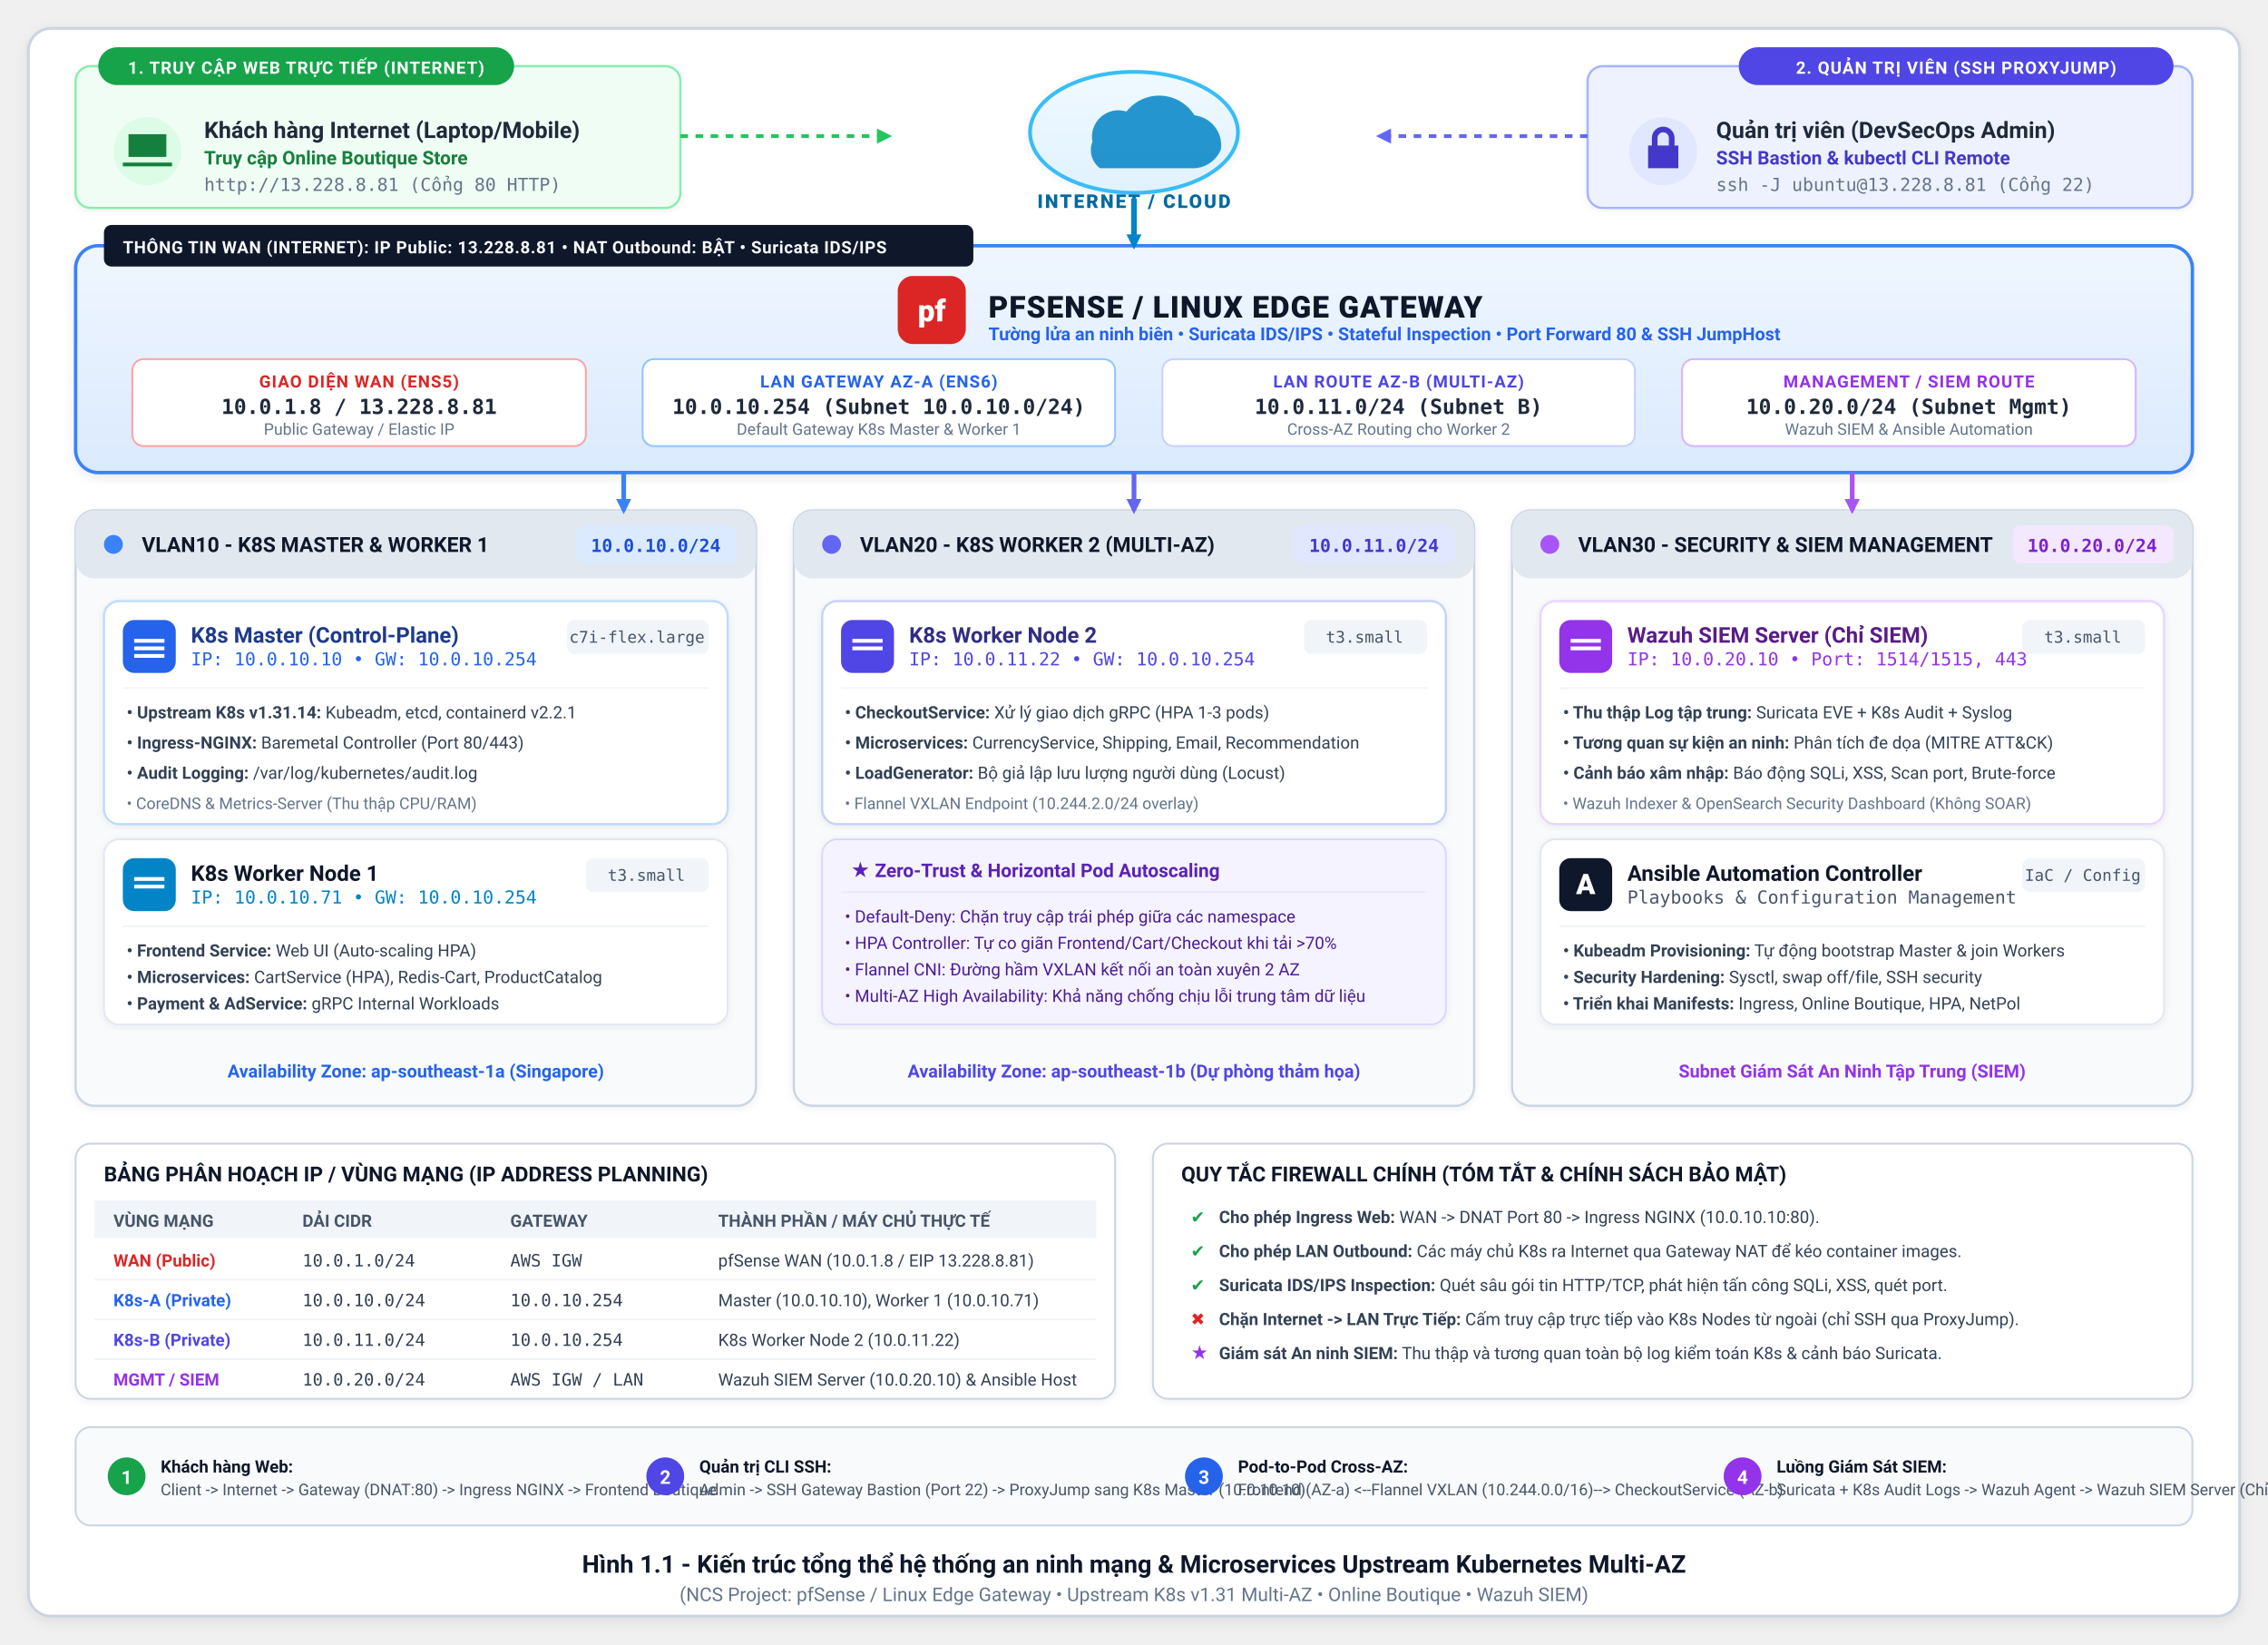
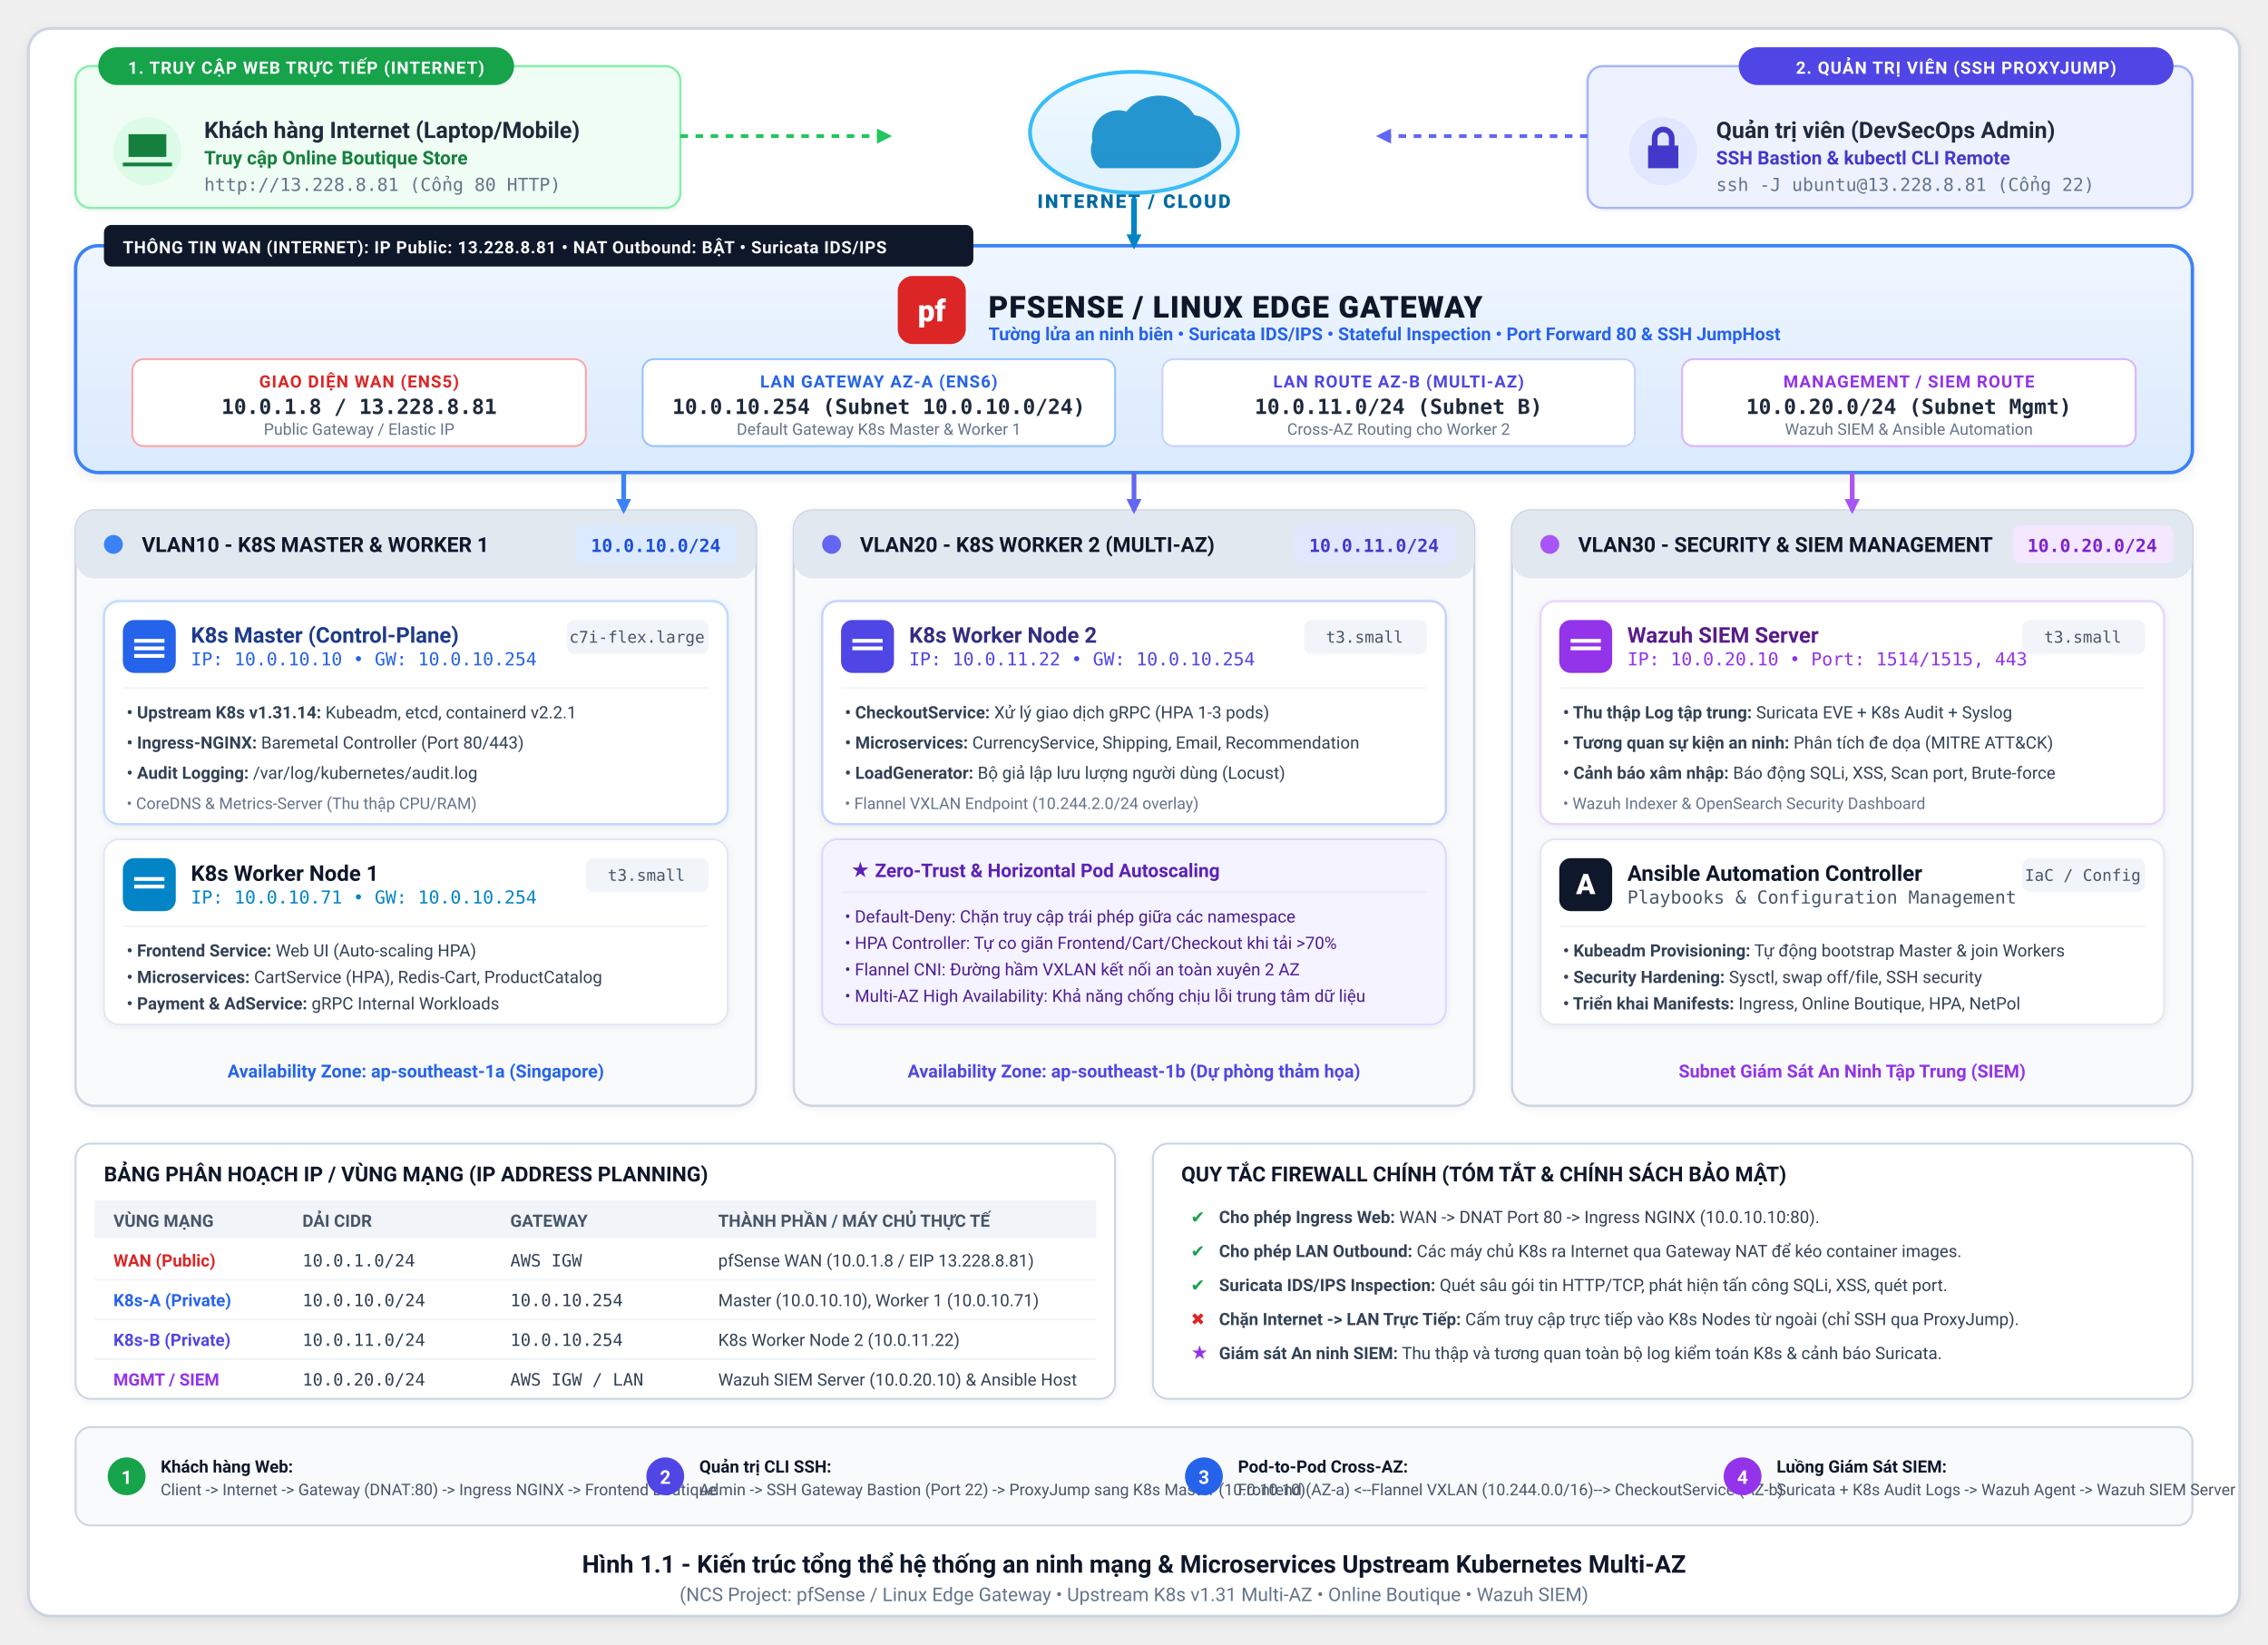
<svg xmlns="http://www.w3.org/2000/svg" viewBox="0 0 1200 870" width="100%" height="100%" style="background:#ffffff; font-family:'Segoe UI', -apple-system, BlinkMacSystemFont, Roboto, Helvetica, Arial, sans-serif;">
  <defs>
    <filter id="shadow" x="-5%" y="-5%" width="110%" height="110%">
      <feDropShadow dx="0" dy="2" stdDeviation="3" flood-opacity="0.08" />
    </filter>
    <filter id="card-shadow" x="-3%" y="-3%" width="106%" height="106%">
      <feDropShadow dx="0" dy="1" stdDeviation="2" flood-opacity="0.06" />
    </filter>
    <linearGradient id="pfsense-grad" x1="0%" y1="0%" x2="0%" y2="100%">
      <stop offset="0%" stop-color="#eff6ff" />
      <stop offset="100%" stop-color="#dbeafe" />
    </linearGradient>
    <linearGradient id="cloud-grad" x1="0%" y1="0%" x2="0%" y2="100%">
      <stop offset="0%" stop-color="#f0f9ff" />
      <stop offset="100%" stop-color="#e0f2fe" />
    </linearGradient>
  </defs>
  <rect x="15" y="15" width="1170" height="840" rx="12" fill="#ffffff" stroke="#cbd5e1" stroke-width="1.5" filter="url(#shadow)" />
  <g transform="translate(40, 35)">
    <rect width="320" height="75" rx="8" fill="#f0fdf4" stroke="#86efac" stroke-width="1.2" filter="url(#card-shadow)" />
    <rect x="12" y="-10" width="220" height="20" rx="10" fill="#16a34a" />
    <text x="122" y="4" font-size="9" font-weight="bold" fill="#ffffff" text-anchor="middle" letter-spacing="0.5">1. TRUY CẬP WEB TRỰC TIẾP (INTERNET)</text>
    <circle cx="38" cy="45" r="18" fill="#dcfce7" />
    <path d="M28 48 h20 v-12 h-20 z M25 51 h26 v2 h-26 z" fill="#15803d" />
    <text x="68" y="38" font-size="12" font-weight="bold" fill="#1e293b">Khách hàng Internet (Laptop/Mobile)</text>
    <text x="68" y="52" font-size="10" font-weight="600" fill="#15803d">Truy cập Online Boutique Store</text>
    <text x="68" y="66" font-size="9.5" font-family="monospace" fill="#64748b">http://13.228.8.81 (Cổng 80 HTTP)</text>
  </g>
  <g transform="translate(530, 30)">
    <ellipse cx="70" cy="40" rx="55" ry="32" fill="url(#cloud-grad)" stroke="#38bdf8" stroke-width="2" filter="url(#card-shadow)" />
    <path d="M48 45 a14 14 0 0 1 18 -16 a22 22 0 0 1 36 2 a16 16 0 0 1 14 18 a16 16 0 0 1 -14 10 h-50 a12 12 0 0 1 -4 -14 z" fill="#0284c7" opacity="0.85" />
    <text x="70" y="80" font-size="10" font-weight="900" fill="#0369a1" text-anchor="middle" letter-spacing="1">INTERNET / CLOUD</text>
  </g>
  <g transform="translate(840, 35)">
    <rect width="320" height="75" rx="8" fill="#eef2ff" stroke="#a5b4fc" stroke-width="1.2" filter="url(#card-shadow)" />
    <rect x="80" y="-10" width="230" height="20" rx="10" fill="#4f46e5" />
    <text x="195" y="4" font-size="9" font-weight="bold" fill="#ffffff" text-anchor="middle" letter-spacing="0.5">2. QUẢN TRỊ VIÊN (SSH PROXYJUMP)</text>
    <circle cx="40" cy="45" r="18" fill="#e0e7ff" />
    <path d="M34 42 v-4 a6 6 0 0 1 12 0 v4 h2 v12 h-16 v-12 z M37 42 h6 v-4 a3 3 0 0 0 -6 0 z" fill="#4338ca" />
    <text x="68" y="38" font-size="12" font-weight="bold" fill="#1e293b">Quản trị viên (DevSecOps Admin)</text>
    <text x="68" y="52" font-size="10" font-weight="600" fill="#4338ca">SSH Bastion &amp; kubectl CLI Remote</text>
    <text x="68" y="66" font-size="9.5" font-family="monospace" fill="#64748b">ssh -J ubuntu@13.228.8.81 (Cổng 22)</text>
  </g>
  <path d="M 360 72 L 470 72" fill="none" stroke="#22c55e" stroke-width="2" stroke-dasharray="4,4" />
  <polygon points="472,72 464,68 464,76" fill="#22c55e" />
  <path d="M 840 72 L 730 72" fill="none" stroke="#6366f1" stroke-width="2" stroke-dasharray="4,4" />
  <polygon points="728,72 736,68 736,76" fill="#6366f1" />
  <g transform="translate(40, 130)">
    <rect width="1120" height="120" rx="12" fill="url(#pfsense-grad)" stroke="#3b82f6" stroke-width="1.8" filter="url(#shadow)" />
    <rect x="15" y="-11" width="460" height="22" rx="4" fill="#0f172a" />
    <text x="25" y="4" font-size="9" font-weight="bold" fill="#f8fafc" letter-spacing="0.3">
      THÔNG TIN WAN (INTERNET): IP Public: 13.228.8.81 • NAT Outbound: BẬT • Suricata IDS/IPS
    </text>
    <g transform="translate(435, 16)">
      <rect x="0" y="0" width="36" height="36" rx="8" fill="#dc2626" />
      <text x="18" y="24" font-size="16" font-weight="900" fill="#ffffff" text-anchor="middle">pf</text>
      <text x="48" y="22" font-size="16" font-weight="900" fill="#0f172a" letter-spacing="0.5">PFSENSE / LINUX EDGE GATEWAY</text>
      <text x="48" y="34" font-size="9.5" font-weight="600" fill="#2563eb">Tường lửa an ninh biên • Suricata IDS/IPS • Stateful Inspection • Port Forward 80 &amp; SSH JumpHost</text>
    </g>
    <g transform="translate(30, 60)">
      <g transform="translate(0, 0)">
        <rect width="240" height="46" rx="6" fill="#ffffff" stroke="#fca5a5" stroke-width="1" />
        <text x="120" y="15" font-size="9" font-weight="bold" fill="#dc2626" text-anchor="middle" letter-spacing="0.5">GIAO DIỆN WAN (ENS5)</text>
        <text x="120" y="29" font-size="11" font-family="monospace" font-weight="bold" fill="#1e293b" text-anchor="middle">10.0.1.8 / 13.228.8.81</text>
        <text x="120" y="40" font-size="8.5" fill="#64748b" text-anchor="middle">Public Gateway / Elastic IP</text>
      </g>
      <g transform="translate(270, 0)">
        <rect width="250" height="46" rx="6" fill="#ffffff" stroke="#93c5fd" stroke-width="1" />
        <text x="125" y="15" font-size="9" font-weight="bold" fill="#2563eb" text-anchor="middle" letter-spacing="0.5">LAN GATEWAY AZ-A (ENS6)</text>
        <text x="125" y="29" font-size="11" font-family="monospace" font-weight="bold" fill="#1e293b" text-anchor="middle">10.0.10.254 (Subnet 10.0.10.0/24)</text>
        <text x="125" y="40" font-size="8.5" fill="#64748b" text-anchor="middle">Default Gateway K8s Master &amp; Worker 1</text>
      </g>
      <g transform="translate(545, 0)">
        <rect width="250" height="46" rx="6" fill="#ffffff" stroke="#c7d2fe" stroke-width="1" />
        <text x="125" y="15" font-size="9" font-weight="bold" fill="#4f46e5" text-anchor="middle" letter-spacing="0.5">LAN ROUTE AZ-B (MULTI-AZ)</text>
        <text x="125" y="29" font-size="11" font-family="monospace" font-weight="bold" fill="#1e293b" text-anchor="middle">10.0.11.0/24 (Subnet B)</text>
        <text x="125" y="40" font-size="8.5" fill="#64748b" text-anchor="middle">Cross-AZ Routing cho Worker 2</text>
      </g>
      <g transform="translate(820, 0)">
        <rect width="240" height="46" rx="6" fill="#ffffff" stroke="#d8b4fe" stroke-width="1" />
        <text x="120" y="15" font-size="9" font-weight="bold" fill="#9333ea" text-anchor="middle" letter-spacing="0.5">MANAGEMENT / SIEM ROUTE</text>
        <text x="120" y="29" font-size="11" font-family="monospace" font-weight="bold" fill="#1e293b" text-anchor="middle">10.0.20.0/24 (Subnet Mgmt)</text>
        <text x="120" y="40" font-size="8.5" fill="#64748b" text-anchor="middle">Wazuh SIEM &amp; Ansible Automation</text>
      </g>
    </g>
  </g>
  <path d="M 600 105 L 600 130" fill="none" stroke="#0284c7" stroke-width="3" />
  <polygon points="600,132 596,124 604,124" fill="#0284c7" />
  <g transform="translate(40, 270)">
    <rect width="360" height="315" rx="10" fill="#f8fafc" stroke="#cbd5e1" stroke-width="1.2" filter="url(#card-shadow)" />
    <rect x="0" y="0" width="360" height="36" rx="10" fill="#e2e8f0" />
    <circle cx="20" cy="18" r="5" fill="#3b82f6" />
    <text x="35" y="22" font-size="11" font-weight="bold" fill="#0f172a">VLAN10 - K8S MASTER &amp; WORKER 1</text>
    <rect x="265" y="8" width="85" height="20" rx="4" fill="#dbeafe" />
    <text x="307" y="22" font-size="9.5" font-family="monospace" font-weight="bold" fill="#1d4ed8" text-anchor="middle">10.0.10.0/24</text>
    <g transform="translate(15, 48)">
      <rect width="330" height="118" rx="8" fill="#ffffff" stroke="#bfdbfe" stroke-width="1.2" filter="url(#card-shadow)" />
      <rect x="10" y="10" width="28" height="28" rx="6" fill="#2563eb" />
      <path d="M16 20 h16 v2 h-16 z M16 24 h16 v2 h-16 z M16 28 h16 v2 h-16 z" fill="#ffffff" />
      <text x="46" y="22" font-size="11.5" font-weight="bold" fill="#1e3a8a">K8s Master (Control-Plane)</text>
      <text x="46" y="34" font-size="9.5" font-family="monospace" fill="#2563eb">IP: 10.0.10.10 • GW: 10.0.10.254</text>
      <rect x="245" y="10" width="75" height="18" rx="4" fill="#f1f5f9" />
      <text x="282" y="22" font-size="8.5" font-family="monospace" fill="#475569" text-anchor="middle">c7i-flex.large</text>
      <line x1="10" y1="46" x2="320" y2="46" stroke="#f1f5f9" stroke-width="1" />
      <text x="12" y="62" font-size="9" fill="#334155">
        <tspan font-weight="bold">• Upstream K8s v1.31.14:</tspan> Kubeadm, etcd, containerd v2.2.1</text>
      <text x="12" y="78" font-size="9" fill="#334155">
        <tspan font-weight="bold">• Ingress-NGINX:</tspan> Baremetal Controller (Port 80/443)</text>
      <text x="12" y="94" font-size="9" fill="#334155">
        <tspan font-weight="bold">• Audit Logging:</tspan> /var/log/kubernetes/audit.log</text>
      <text x="12" y="110" font-size="8.5" fill="#64748b">• CoreDNS &amp; Metrics-Server (Thu thập CPU/RAM)</text>
    </g>
    <g transform="translate(15, 174)">
      <rect width="330" height="98" rx="8" fill="#ffffff" stroke="#e2e8f0" stroke-width="1" filter="url(#card-shadow)" />
      <rect x="10" y="10" width="28" height="28" rx="6" fill="#0284c7" />
      <path d="M16 20 h16 v2 h-16 z M16 24 h16 v2 h-16 z" fill="#ffffff" />
      <text x="46" y="22" font-size="11.5" font-weight="bold" fill="#0f172a">K8s Worker Node 1</text>
      <text x="46" y="34" font-size="9.5" font-family="monospace" fill="#0284c7">IP: 10.0.10.71 • GW: 10.0.10.254</text>
      <rect x="255" y="10" width="65" height="18" rx="4" fill="#f1f5f9" />
      <text x="287" y="22" font-size="8.5" font-family="monospace" fill="#475569" text-anchor="middle">t3.small</text>
      <line x1="10" y1="46" x2="320" y2="46" stroke="#f1f5f9" stroke-width="1" />
      <text x="12" y="62" font-size="9" fill="#334155">
        <tspan font-weight="bold">• Frontend Service:</tspan> Web UI (Auto-scaling HPA)</text>
      <text x="12" y="76" font-size="9" fill="#334155">
        <tspan font-weight="bold">• Microservices:</tspan> CartService (HPA), Redis-Cart, ProductCatalog</text>
      <text x="12" y="90" font-size="9" fill="#334155">
        <tspan font-weight="bold">• Payment &amp; AdService:</tspan> gRPC Internal Workloads</text>
    </g>
    <text x="180" y="300" font-size="9.5" font-weight="bold" fill="#2563eb" text-anchor="middle">Availability Zone: ap-southeast-1a (Singapore)</text>
  </g>
  <g transform="translate(420, 270)">
    <rect width="360" height="315" rx="10" fill="#f8fafc" stroke="#cbd5e1" stroke-width="1.2" filter="url(#card-shadow)" />
    <rect x="0" y="0" width="360" height="36" rx="10" fill="#e2e8f0" />
    <circle cx="20" cy="18" r="5" fill="#6366f1" />
    <text x="35" y="22" font-size="11" font-weight="bold" fill="#0f172a">VLAN20 - K8S WORKER 2 (MULTI-AZ)</text>
    <rect x="265" y="8" width="85" height="20" rx="4" fill="#e0e7ff" />
    <text x="307" y="22" font-size="9.5" font-family="monospace" font-weight="bold" fill="#4338ca" text-anchor="middle">10.0.11.0/24</text>
    <g transform="translate(15, 48)">
      <rect width="330" height="118" rx="8" fill="#ffffff" stroke="#c7d2fe" stroke-width="1.2" filter="url(#card-shadow)" />
      <rect x="10" y="10" width="28" height="28" rx="6" fill="#4f46e5" />
      <path d="M16 20 h16 v2 h-16 z M16 24 h16 v2 h-16 z" fill="#ffffff" />
      <text x="46" y="22" font-size="11.5" font-weight="bold" fill="#312e81">K8s Worker Node 2</text>
      <text x="46" y="34" font-size="9.5" font-family="monospace" fill="#4f46e5">IP: 10.0.11.22 • GW: 10.0.10.254</text>
      <rect x="255" y="10" width="65" height="18" rx="4" fill="#f1f5f9" />
      <text x="287" y="22" font-size="8.5" font-family="monospace" fill="#475569" text-anchor="middle">t3.small</text>
      <line x1="10" y1="46" x2="320" y2="46" stroke="#f1f5f9" stroke-width="1" />
      <text x="12" y="62" font-size="9" fill="#334155">
        <tspan font-weight="bold">• CheckoutService:</tspan> Xử lý giao dịch gRPC (HPA 1-3 pods)</text>
      <text x="12" y="78" font-size="9" fill="#334155">
        <tspan font-weight="bold">• Microservices:</tspan> CurrencyService, Shipping, Email, Recommendation</text>
      <text x="12" y="94" font-size="9" fill="#334155">
        <tspan font-weight="bold">• LoadGenerator:</tspan> Bộ giả lập lưu lượng người dùng (Locust)</text>
      <text x="12" y="110" font-size="8.5" fill="#64748b">• Flannel VXLAN Endpoint (10.244.2.0/24 overlay)</text>
    </g>
    <g transform="translate(15, 174)">
      <rect width="330" height="98" rx="8" fill="#f5f3ff" stroke="#ddd6fe" stroke-width="1" filter="url(#card-shadow)" />
      <text x="15" y="20" font-size="10" font-weight="bold" fill="#5b21b6">★ Zero-Trust &amp; Horizontal Pod Autoscaling</text>
      <line x1="10" y1="28" x2="320" y2="28" stroke="#ede9fe" stroke-width="1" />
      <text x="12" y="44" font-size="9" fill="#4c1d95">• Default-Deny: Chặn truy cập trái phép giữa các namespace</text>
      <text x="12" y="58" font-size="9" fill="#4c1d95">• HPA Controller: Tự co giãn Frontend/Cart/Checkout khi tải &gt;70%</text>
      <text x="12" y="72" font-size="9" fill="#4c1d95">• Flannel CNI: Đường hầm VXLAN kết nối an toàn xuyên 2 AZ</text>
      <text x="12" y="86" font-size="9" fill="#4c1d95">• Multi-AZ High Availability: Khả năng chống chịu lỗi trung tâm dữ liệu</text>
    </g>
    <text x="180" y="300" font-size="9.5" font-weight="bold" fill="#4f46e5" text-anchor="middle">Availability Zone: ap-southeast-1b (Dự phòng thảm họa)</text>
  </g>
  <g transform="translate(800, 270)">
    <rect width="360" height="315" rx="10" fill="#f8fafc" stroke="#cbd5e1" stroke-width="1.2" filter="url(#card-shadow)" />
    <rect x="0" y="0" width="360" height="36" rx="10" fill="#e2e8f0" />
    <circle cx="20" cy="18" r="5" fill="#a855f7" />
    <text x="35" y="22" font-size="11" font-weight="bold" fill="#0f172a">VLAN30 - SECURITY &amp; SIEM MANAGEMENT</text>
    <rect x="265" y="8" width="85" height="20" rx="4" fill="#f3e8ff" />
    <text x="307" y="22" font-size="9.5" font-family="monospace" font-weight="bold" fill="#7e22ce" text-anchor="middle">10.0.20.0/24</text>
    <g transform="translate(15, 48)">
      <rect width="330" height="118" rx="8" fill="#ffffff" stroke="#e9d5ff" stroke-width="1.2" filter="url(#card-shadow)" />
      <rect x="10" y="10" width="28" height="28" rx="6" fill="#9333ea" />
      <path d="M16 20 h16 v2 h-16 z M16 24 h16 v2 h-16 z" fill="#ffffff" />
-       <text x="46" y="22" font-size="11.5" font-weight="bold" fill="#581c87">Wazuh SIEM Server (Chỉ SIEM)</text>
+       <text x="46" y="22" font-size="11.5" font-weight="bold" fill="#581c87">Wazuh SIEM Server</text>
      <text x="46" y="34" font-size="9.5" font-family="monospace" fill="#9333ea">IP: 10.0.20.10 • Port: 1514/1515, 443</text>
      <rect x="255" y="10" width="65" height="18" rx="4" fill="#f1f5f9" />
      <text x="287" y="22" font-size="8.5" font-family="monospace" fill="#475569" text-anchor="middle">t3.small</text>
      <line x1="10" y1="46" x2="320" y2="46" stroke="#f1f5f9" stroke-width="1" />
      <text x="12" y="62" font-size="9" fill="#334155">
        <tspan font-weight="bold">• Thu thập Log tập trung:</tspan> Suricata EVE + K8s Audit + Syslog</text>
      <text x="12" y="78" font-size="9" fill="#334155">
        <tspan font-weight="bold">• Tương quan sự kiện an ninh:</tspan> Phân tích đe dọa (MITRE ATT&amp;CK)</text>
      <text x="12" y="94" font-size="9" fill="#334155">
        <tspan font-weight="bold">• Cảnh báo xâm nhập:</tspan> Báo động SQLi, XSS, Scan port, Brute-force</text>
-       <text x="12" y="110" font-size="8.5" fill="#64748b">• Wazuh Indexer &amp; OpenSearch Security Dashboard (Không SOAR)</text>
+       <text x="12" y="110" font-size="8.5" fill="#64748b">• Wazuh Indexer &amp; OpenSearch Security Dashboard</text>
    </g>
    <g transform="translate(15, 174)">
      <rect width="330" height="98" rx="8" fill="#ffffff" stroke="#e2e8f0" stroke-width="1" filter="url(#card-shadow)" />
      <rect x="10" y="10" width="28" height="28" rx="6" fill="#0f172a" />
      <text x="24" y="29" font-size="15" font-weight="900" fill="#ffffff" text-anchor="middle">A</text>
      <text x="46" y="22" font-size="11.5" font-weight="bold" fill="#0f172a">Ansible Automation Controller</text>
      <text x="46" y="34" font-size="9.5" font-family="monospace" fill="#475569">Playbooks &amp; Configuration Management</text>
      <rect x="255" y="10" width="65" height="18" rx="4" fill="#f1f5f9" />
      <text x="287" y="22" font-size="8.5" font-family="monospace" fill="#475569" text-anchor="middle">IaC / Config</text>
      <line x1="10" y1="46" x2="320" y2="46" stroke="#f1f5f9" stroke-width="1" />
      <text x="12" y="62" font-size="9" fill="#334155">
        <tspan font-weight="bold">• Kubeadm Provisioning:</tspan> Tự động bootstrap Master &amp; join Workers</text>
      <text x="12" y="76" font-size="9" fill="#334155">
        <tspan font-weight="bold">• Security Hardening:</tspan> Sysctl, swap off/file, SSH security</text>
      <text x="12" y="90" font-size="9" fill="#334155">
        <tspan font-weight="bold">• Triển khai Manifests:</tspan> Ingress, Online Boutique, HPA, NetPol</text>
    </g>
    <text x="180" y="300" font-size="9.5" font-weight="bold" fill="#9333ea" text-anchor="middle">Subnet Giám Sát An Ninh Tập Trung (SIEM)</text>
  </g>
  <path d="M 330 250 L 330 270" fill="none" stroke="#3b82f6" stroke-width="2.5" />
  <polygon points="330,272 326,264 334,264" fill="#3b82f6" />
  <path d="M 600 250 L 600 270" fill="none" stroke="#6366f1" stroke-width="2.5" />
  <polygon points="600,272 596,264 604,264" fill="#6366f1" />
  <path d="M 980 250 L 980 270" fill="none" stroke="#a855f7" stroke-width="2.5" />
  <polygon points="980,272 976,264 984,264" fill="#a855f7" />
  <g transform="translate(40, 605)">
    <rect width="550" height="135" rx="8" fill="#ffffff" stroke="#cbd5e1" stroke-width="1" filter="url(#card-shadow)" />
    <text x="15" y="20" font-size="11" font-weight="bold" fill="#0f172a">BẢNG PHÂN HOẠCH IP / VÙNG MẠNG (IP ADDRESS PLANNING)</text>
    <rect x="10" y="30" width="530" height="20" fill="#f1f5f9" />
    <text x="20" y="44" font-size="9" font-weight="bold" fill="#475569">VÙNG MẠNG</text>
    <text x="120" y="44" font-size="9" font-weight="bold" fill="#475569">DẢI CIDR</text>
    <text x="230" y="44" font-size="9" font-weight="bold" fill="#475569">GATEWAY</text>
    <text x="340" y="44" font-size="9" font-weight="bold" fill="#475569">THÀNH PHẦN / MÁY CHỦ THỰC TẾ</text>
    <text x="20" y="65" font-size="9" font-weight="bold" fill="#dc2626">WAN (Public)</text>
    <text x="120" y="65" font-size="9" font-family="monospace" fill="#334155">10.0.1.0/24</text>
    <text x="230" y="65" font-size="9" font-family="monospace" fill="#334155">AWS IGW</text>
    <text x="340" y="65" font-size="9" fill="#334155">pfSense WAN (10.0.1.8 / EIP 13.228.8.81)</text>
    <line x1="10" y1="72" x2="540" y2="72" stroke="#f1f5f9" stroke-width="1" />
    <text x="20" y="86" font-size="9" font-weight="bold" fill="#2563eb">K8s-A (Private)</text>
    <text x="120" y="86" font-size="9" font-family="monospace" fill="#334155">10.0.10.0/24</text>
    <text x="230" y="86" font-size="9" font-family="monospace" fill="#334155">10.0.10.254</text>
    <text x="340" y="86" font-size="9" fill="#334155">Master (10.0.10.10), Worker 1 (10.0.10.71)</text>
    <line x1="10" y1="93" x2="540" y2="93" stroke="#f1f5f9" stroke-width="1" />
    <text x="20" y="107" font-size="9" font-weight="bold" fill="#4f46e5">K8s-B (Private)</text>
    <text x="120" y="107" font-size="9" font-family="monospace" fill="#334155">10.0.11.0/24</text>
    <text x="230" y="107" font-size="9" font-family="monospace" fill="#334155">10.0.10.254</text>
    <text x="340" y="107" font-size="9" fill="#334155">K8s Worker Node 2 (10.0.11.22)</text>
    <line x1="10" y1="114" x2="540" y2="114" stroke="#f1f5f9" stroke-width="1" />
    <text x="20" y="128" font-size="9" font-weight="bold" fill="#9333ea">MGMT / SIEM</text>
    <text x="120" y="128" font-size="9" font-family="monospace" fill="#334155">10.0.20.0/24</text>
    <text x="230" y="128" font-size="9" font-family="monospace" fill="#334155">AWS IGW / LAN</text>
    <text x="340" y="128" font-size="9" fill="#334155">Wazuh SIEM Server (10.0.20.10) &amp; Ansible Host</text>
  </g>
  <g transform="translate(610, 605)">
    <rect width="550" height="135" rx="8" fill="#ffffff" stroke="#cbd5e1" stroke-width="1" filter="url(#card-shadow)" />
    <text x="15" y="20" font-size="11" font-weight="bold" fill="#0f172a">QUY TẮC FIREWALL CHÍNH (TÓM TẮT &amp; CHÍNH SÁCH BẢO MẬT)</text>
    <text x="20" y="42" font-size="9" fill="#16a34a" font-weight="bold">✔</text>
    <text x="35" y="42" font-size="9" fill="#334155">
      <tspan font-weight="bold">Cho phép Ingress Web:</tspan> WAN -&gt; DNAT Port 80 -&gt; Ingress NGINX (10.0.10.10:80).</text>
    <text x="20" y="60" font-size="9" fill="#16a34a" font-weight="bold">✔</text>
    <text x="35" y="60" font-size="9" fill="#334155">
      <tspan font-weight="bold">Cho phép LAN Outbound:</tspan> Các máy chủ K8s ra Internet qua Gateway NAT để kéo container images.</text>
    <text x="20" y="78" font-size="9" fill="#16a34a" font-weight="bold">✔</text>
    <text x="35" y="78" font-size="9" fill="#334155">
      <tspan font-weight="bold">Suricata IDS/IPS Inspection:</tspan> Quét sâu gói tin HTTP/TCP, phát hiện tấn công SQLi, XSS, quét port.</text>
    <text x="20" y="96" font-size="9" fill="#dc2626" font-weight="bold">✖</text>
    <text x="35" y="96" font-size="9" fill="#334155">
      <tspan font-weight="bold">Chặn Internet -&gt; LAN Trực Tiếp:</tspan> Cấm truy cập trực tiếp vào K8s Nodes từ ngoài (chỉ SSH qua ProxyJump).</text>
    <text x="20" y="114" font-size="9" fill="#9333ea" font-weight="bold">★</text>
    <text x="35" y="114" font-size="9" fill="#334155">
      <tspan font-weight="bold">Giám sát An ninh SIEM:</tspan> Thu thập và tương quan toàn bộ log kiểm toán K8s &amp; cảnh báo Suricata.</text>
  </g>
  <g transform="translate(40, 755)">
    <rect width="1120" height="52" rx="8" fill="#f8fafc" stroke="#cbd5e1" stroke-width="1" />
    <g transform="translate(15, 12)">
      <circle cx="12" cy="14" r="10" fill="#16a34a" />
      <text x="12" y="18" font-size="10" font-weight="bold" fill="#ffffff" text-anchor="middle">1</text>
      <text x="30" y="12" font-size="9" font-weight="bold" fill="#0f172a">Khách hàng Web:</text>
      <text x="30" y="24" font-size="8.5" fill="#475569">Client -&gt; Internet -&gt; Gateway (DNAT:80) -&gt; Ingress NGINX -&gt; Frontend Boutique</text>
    </g>
    <g transform="translate(300, 12)">
      <circle cx="12" cy="14" r="10" fill="#4f46e5" />
      <text x="12" y="18" font-size="10" font-weight="bold" fill="#ffffff" text-anchor="middle">2</text>
      <text x="30" y="12" font-size="9" font-weight="bold" fill="#0f172a">Quản trị CLI SSH:</text>
      <text x="30" y="24" font-size="8.5" fill="#475569">Admin -&gt; SSH Gateway Bastion (Port 22) -&gt; ProxyJump sang K8s Master (10.0.10.10)</text>
    </g>
    <g transform="translate(585, 12)">
      <circle cx="12" cy="14" r="10" fill="#2563eb" />
      <text x="12" y="18" font-size="10" font-weight="bold" fill="#ffffff" text-anchor="middle">3</text>
      <text x="30" y="12" font-size="9" font-weight="bold" fill="#0f172a">Pod-to-Pod Cross-AZ:</text>
      <text x="30" y="24" font-size="8.5" fill="#475569">Frontend (AZ-a) &lt;--Flannel VXLAN (10.244.0.0/16)--&gt; CheckoutService (AZ-b)</text>
    </g>
    <g transform="translate(870, 12)">
      <circle cx="12" cy="14" r="10" fill="#9333ea" />
      <text x="12" y="18" font-size="10" font-weight="bold" fill="#ffffff" text-anchor="middle">4</text>
      <text x="30" y="12" font-size="9" font-weight="bold" fill="#0f172a">Luồng Giám Sát SIEM:</text>
-       <text x="30" y="24" font-size="8.5" fill="#475569">Suricata + K8s Audit Logs -&gt; Wazuh Agent -&gt; Wazuh SIEM Server (Chỉ SIEM)</text>
+       <text x="30" y="24" font-size="8.5" fill="#475569">Suricata + K8s Audit Logs -&gt; Wazuh Agent -&gt; Wazuh SIEM Server</text>
    </g>
  </g>
  <text x="600" y="832" font-size="13" font-weight="bold" fill="#0f172a" text-anchor="middle">
    Hình 1.1 - Kiến trúc tổng thể hệ thống an ninh mạng &amp; Microservices Upstream Kubernetes Multi-AZ
  </text>
  <text x="600" y="847" font-size="10" fill="#64748b" text-anchor="middle">
    (NCS Project: pfSense / Linux Edge Gateway • Upstream K8s v1.31 Multi-AZ • Online Boutique • Wazuh SIEM)
  </text>
</svg>
